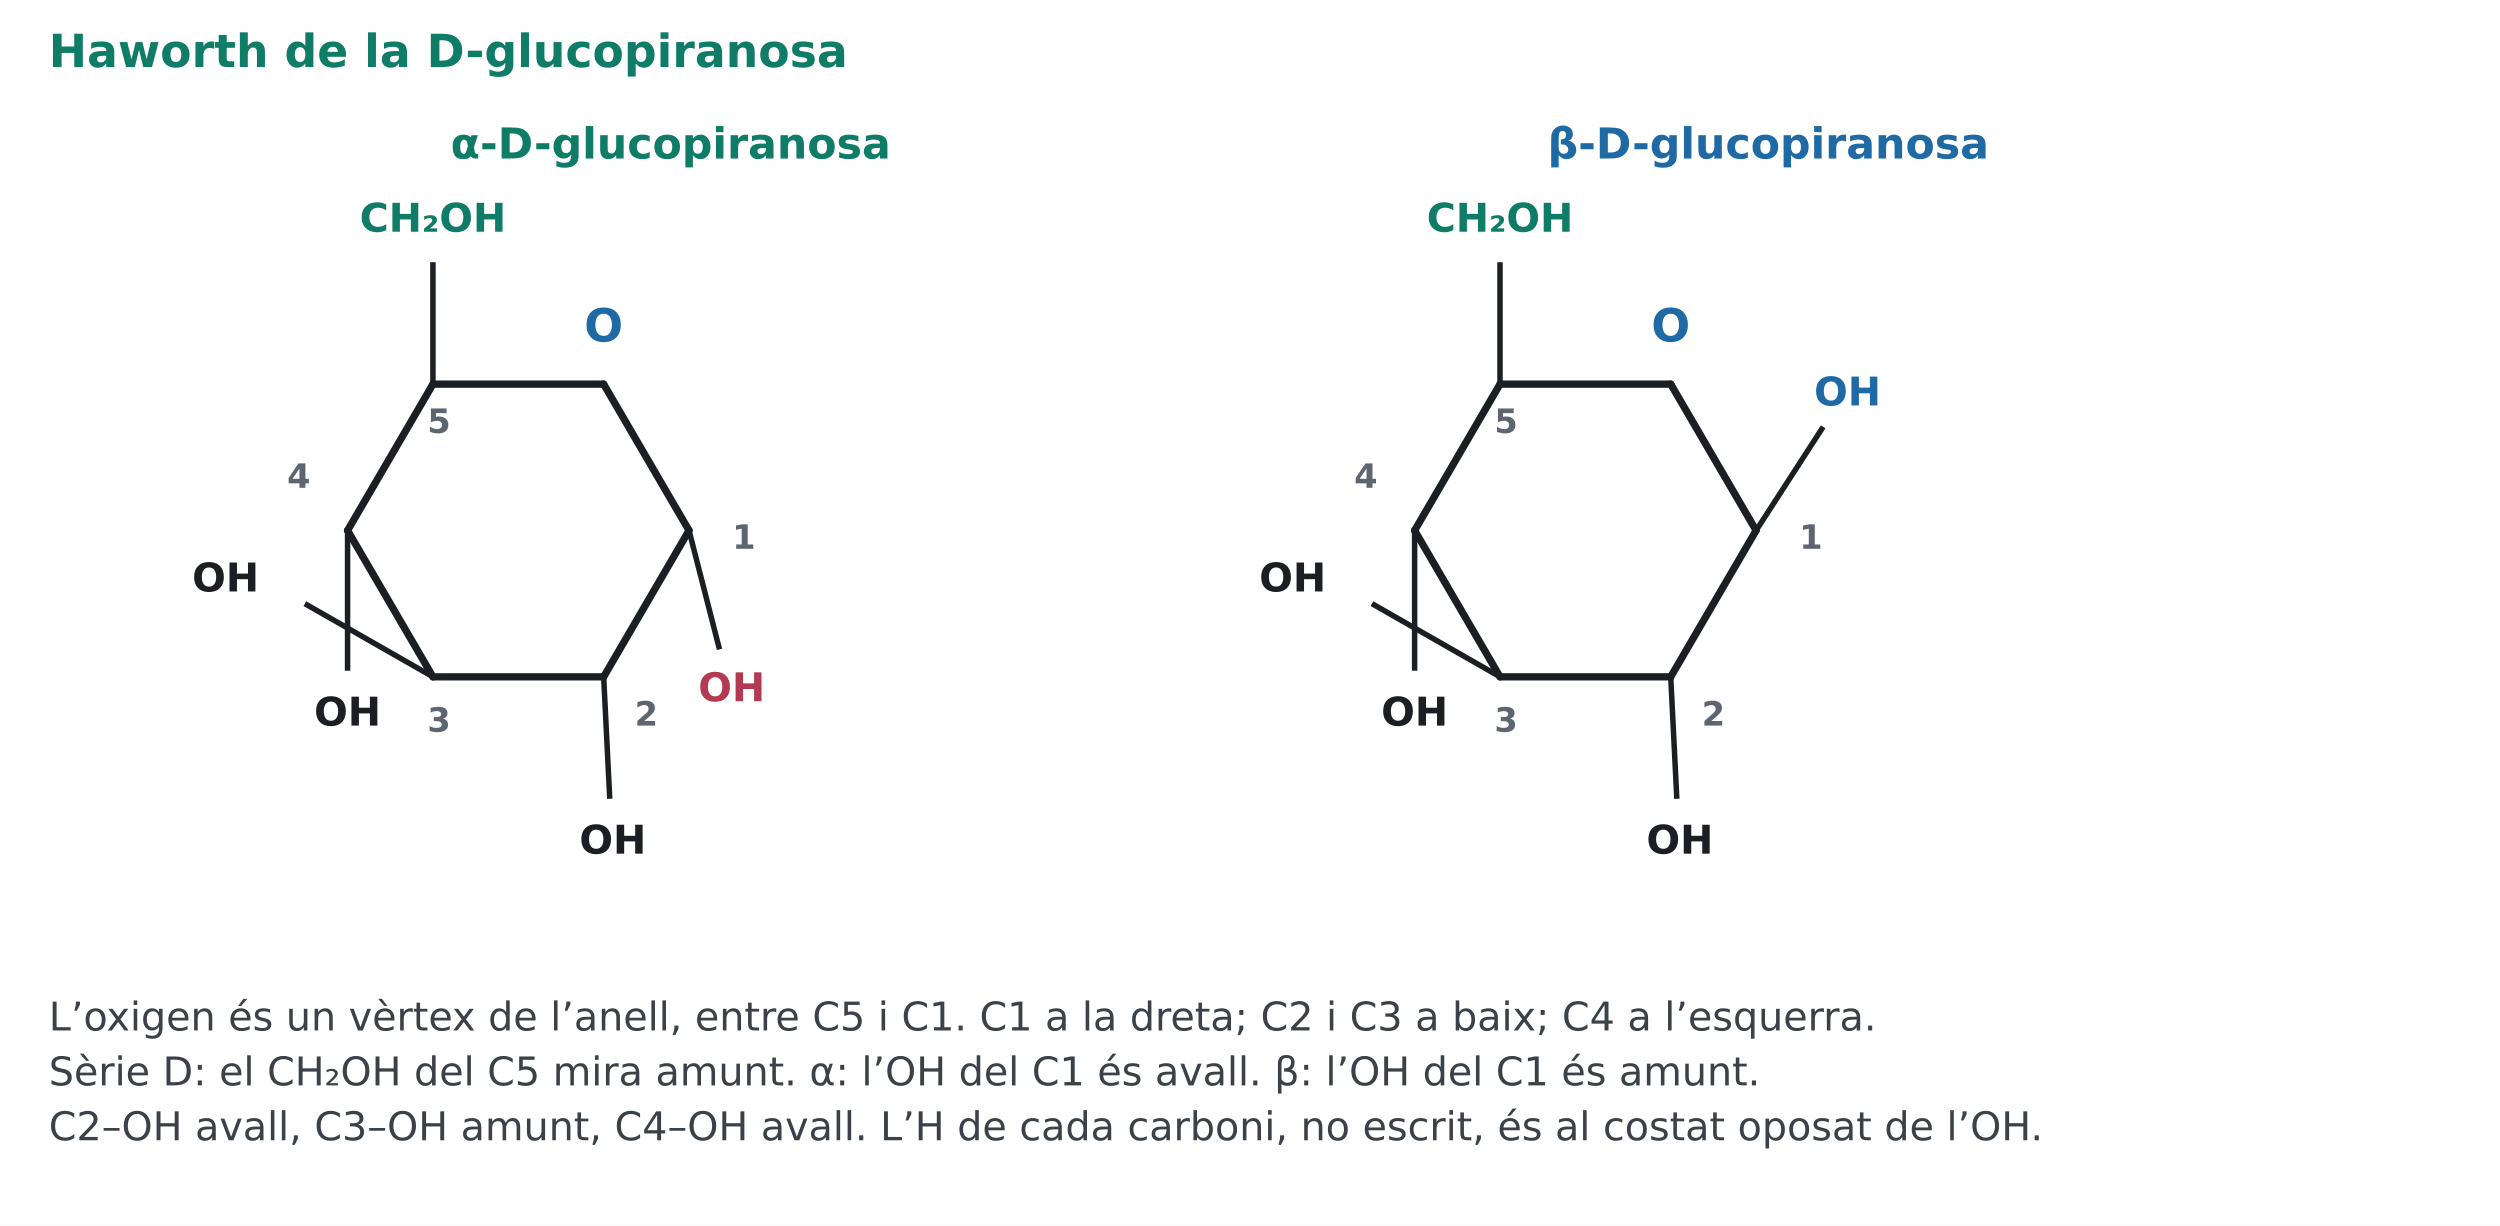
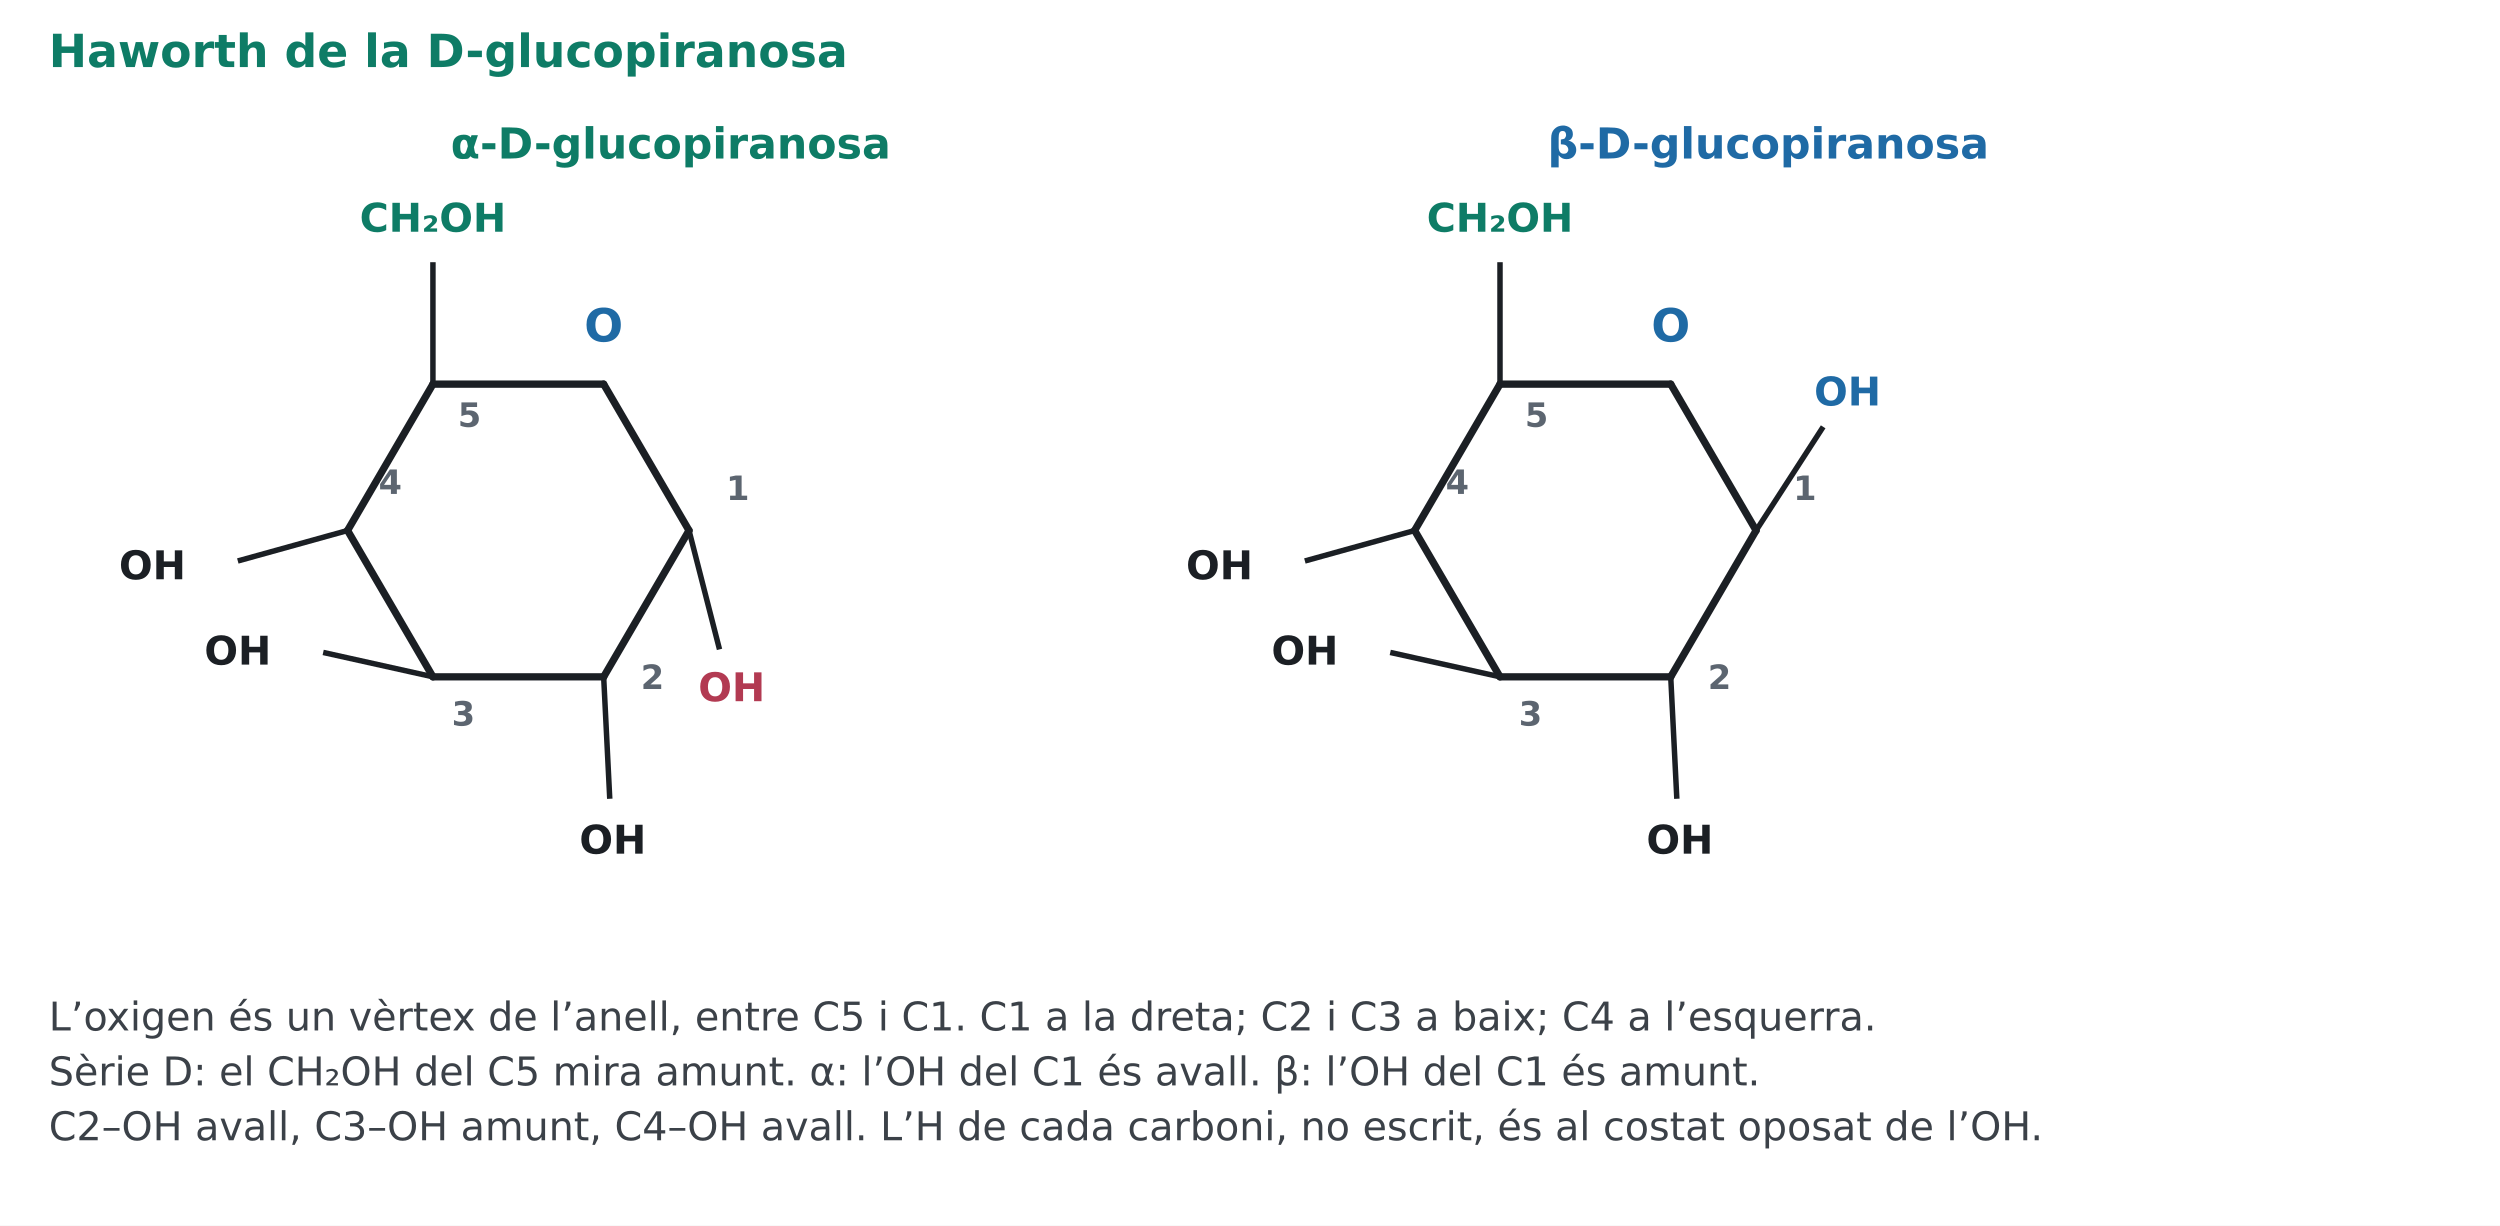
<svg xmlns="http://www.w3.org/2000/svg" viewBox="0 0 820 402" font-family="DejaVu Sans, Liberation Sans, Arial, sans-serif">
  <rect width="820" height="402" fill="#fff" />
  <text x="16" y="22" font-size="15" font-weight="700" fill="#0E7C66">Haworth de la D-glucopiranosa</text>
  <g transform="translate(0,36)">
    <text x="220" y="16" font-size="14" font-weight="700" text-anchor="middle" fill="#0E7C66">α-D-glucopiranosa</text>
    <text x="580" y="16" font-size="14" font-weight="700" text-anchor="middle" fill="#1F6AA5">β-D-glucopiranosa</text>
    <line x1="142" y1="90" x2="198" y2="90" stroke="#1b1f24" stroke-width="2.4" stroke-linecap="round" />
    <line x1="198" y1="90" x2="226" y2="138" stroke="#1b1f24" stroke-width="2.4" stroke-linecap="round" />
    <line x1="226" y1="138" x2="198" y2="186" stroke="#1b1f24" stroke-width="2.4" stroke-linecap="round" />
    <line x1="198" y1="186" x2="142" y2="186" stroke="#1b1f24" stroke-width="2.4" stroke-linecap="round" />
    <line x1="142" y1="186" x2="114" y2="138" stroke="#1b1f24" stroke-width="2.4" stroke-linecap="round" />
    <line x1="114" y1="138" x2="142" y2="90" stroke="#1b1f24" stroke-width="2.4" stroke-linecap="round" />
-     <text x="244" y="144" font-size="11" text-anchor="middle" fill="#5c6570" font-weight="700">1</text>
-     <text x="212" y="202" font-size="11" text-anchor="middle" fill="#5c6570" font-weight="700">2</text>
-     <text x="144" y="204" font-size="11" text-anchor="middle" fill="#5c6570" font-weight="700">3</text>
-     <text x="98" y="124" font-size="11" text-anchor="middle" fill="#5c6570" font-weight="700">4</text>
-     <text x="144" y="106" font-size="11" text-anchor="middle" fill="#5c6570" font-weight="700">5</text>
+     <text x="242" y="128" font-size="11" text-anchor="middle" fill="#5c6570" font-weight="700">1</text>
+     <text x="214" y="190" font-size="11" text-anchor="middle" fill="#5c6570" font-weight="700">2</text>
+     <text x="152" y="202" font-size="11" text-anchor="middle" fill="#5c6570" font-weight="700">3</text>
+     <text x="128" y="126" font-size="11" text-anchor="middle" fill="#5c6570" font-weight="700">4</text>
+     <text x="154" y="104" font-size="11" text-anchor="middle" fill="#5c6570" font-weight="700">5</text>
    <text x="198" y="76" font-size="15" text-anchor="middle" fill="#1F6AA5" font-weight="700">O</text>
    <line x1="142" y1="90" x2="142" y2="50" stroke="#1b1f24" stroke-width="1.8" />
    <text x="142" y="40" font-size="13" text-anchor="middle" fill="#0E7C66" font-weight="700">CH₂OH</text>
    <line x1="198" y1="186" x2="200" y2="226" stroke="#1b1f24" stroke-width="1.8" />
    <text x="201" y="244" font-size="13" text-anchor="middle" fill="#1b1f24" font-weight="700">OH</text>
-     <line x1="142" y1="186" x2="100" y2="162" stroke="#1b1f24" stroke-width="1.8" />
-     <text x="74" y="158" font-size="13" text-anchor="middle" fill="#1b1f24" font-weight="700">OH</text>
-     <line x1="114" y1="138" x2="114" y2="184" stroke="#1b1f24" stroke-width="1.8" />
-     <text x="114" y="202" font-size="13" text-anchor="middle" fill="#1b1f24" font-weight="700">OH</text>
+     <line x1="142" y1="186" x2="106" y2="178" stroke="#1b1f24" stroke-width="1.8" />
+     <text x="78" y="182" font-size="13" text-anchor="middle" fill="#1b1f24" font-weight="700">OH</text>
+     <line x1="114" y1="138" x2="78" y2="148" stroke="#1b1f24" stroke-width="1.8" />
+     <text x="50" y="154" font-size="13" text-anchor="middle" fill="#1b1f24" font-weight="700">OH</text>
    <line x1="226" y1="138" x2="236" y2="177" stroke="#1b1f24" stroke-width="1.8" />
    <text x="240" y="194" font-size="13" text-anchor="middle" fill="#B23A52" font-weight="700">OH</text>
    <line x1="492" y1="90" x2="548" y2="90" stroke="#1b1f24" stroke-width="2.4" stroke-linecap="round" />
    <line x1="548" y1="90" x2="576" y2="138" stroke="#1b1f24" stroke-width="2.4" stroke-linecap="round" />
    <line x1="576" y1="138" x2="548" y2="186" stroke="#1b1f24" stroke-width="2.4" stroke-linecap="round" />
    <line x1="548" y1="186" x2="492" y2="186" stroke="#1b1f24" stroke-width="2.4" stroke-linecap="round" />
    <line x1="492" y1="186" x2="464" y2="138" stroke="#1b1f24" stroke-width="2.4" stroke-linecap="round" />
    <line x1="464" y1="138" x2="492" y2="90" stroke="#1b1f24" stroke-width="2.4" stroke-linecap="round" />
-     <text x="594" y="144" font-size="11" text-anchor="middle" fill="#5c6570" font-weight="700">1</text>
-     <text x="562" y="202" font-size="11" text-anchor="middle" fill="#5c6570" font-weight="700">2</text>
-     <text x="494" y="204" font-size="11" text-anchor="middle" fill="#5c6570" font-weight="700">3</text>
-     <text x="448" y="124" font-size="11" text-anchor="middle" fill="#5c6570" font-weight="700">4</text>
-     <text x="494" y="106" font-size="11" text-anchor="middle" fill="#5c6570" font-weight="700">5</text>
+     <text x="592" y="128" font-size="11" text-anchor="middle" fill="#5c6570" font-weight="700">1</text>
+     <text x="564" y="190" font-size="11" text-anchor="middle" fill="#5c6570" font-weight="700">2</text>
+     <text x="502" y="202" font-size="11" text-anchor="middle" fill="#5c6570" font-weight="700">3</text>
+     <text x="478" y="126" font-size="11" text-anchor="middle" fill="#5c6570" font-weight="700">4</text>
+     <text x="504" y="104" font-size="11" text-anchor="middle" fill="#5c6570" font-weight="700">5</text>
    <text x="548" y="76" font-size="15" text-anchor="middle" fill="#1F6AA5" font-weight="700">O</text>
    <line x1="492" y1="90" x2="492" y2="50" stroke="#1b1f24" stroke-width="1.8" />
    <text x="492" y="40" font-size="13" text-anchor="middle" fill="#0E7C66" font-weight="700">CH₂OH</text>
    <line x1="548" y1="186" x2="550" y2="226" stroke="#1b1f24" stroke-width="1.8" />
    <text x="551" y="244" font-size="13" text-anchor="middle" fill="#1b1f24" font-weight="700">OH</text>
-     <line x1="492" y1="186" x2="450" y2="162" stroke="#1b1f24" stroke-width="1.8" />
-     <text x="424" y="158" font-size="13" text-anchor="middle" fill="#1b1f24" font-weight="700">OH</text>
-     <line x1="464" y1="138" x2="464" y2="184" stroke="#1b1f24" stroke-width="1.8" />
-     <text x="464" y="202" font-size="13" text-anchor="middle" fill="#1b1f24" font-weight="700">OH</text>
+     <line x1="492" y1="186" x2="456" y2="178" stroke="#1b1f24" stroke-width="1.8" />
+     <text x="428" y="182" font-size="13" text-anchor="middle" fill="#1b1f24" font-weight="700">OH</text>
+     <line x1="464" y1="138" x2="428" y2="148" stroke="#1b1f24" stroke-width="1.8" />
+     <text x="400" y="154" font-size="13" text-anchor="middle" fill="#1b1f24" font-weight="700">OH</text>
    <line x1="576" y1="138" x2="598" y2="104" stroke="#1b1f24" stroke-width="1.8" />
    <text x="606" y="97" font-size="13" text-anchor="middle" fill="#1F6AA5" font-weight="700">OH</text>
  </g>
  <text x="16" y="338" font-size="13" fill="#3b4148" font-family="DejaVu Sans, Liberation Sans, Arial, sans-serif">L’oxigen és un vèrtex de l’anell, entre C5 i C1. C1 a la dreta; C2 i C3 a baix; C4 a l’esquerra.</text>
  <text x="16" y="356" font-size="13" fill="#3b4148" font-family="DejaVu Sans, Liberation Sans, Arial, sans-serif">Sèrie D: el CH₂OH del C5 mira amunt. α: l’OH del C1 és avall. β: l’OH del C1 és amunt.</text>
  <text x="16" y="374" font-size="13" fill="#3b4148" font-family="DejaVu Sans, Liberation Sans, Arial, sans-serif">C2–OH avall, C3–OH amunt, C4–OH avall. L’H de cada carboni, no escrit, és al costat oposat de l’OH.</text>
</svg>
